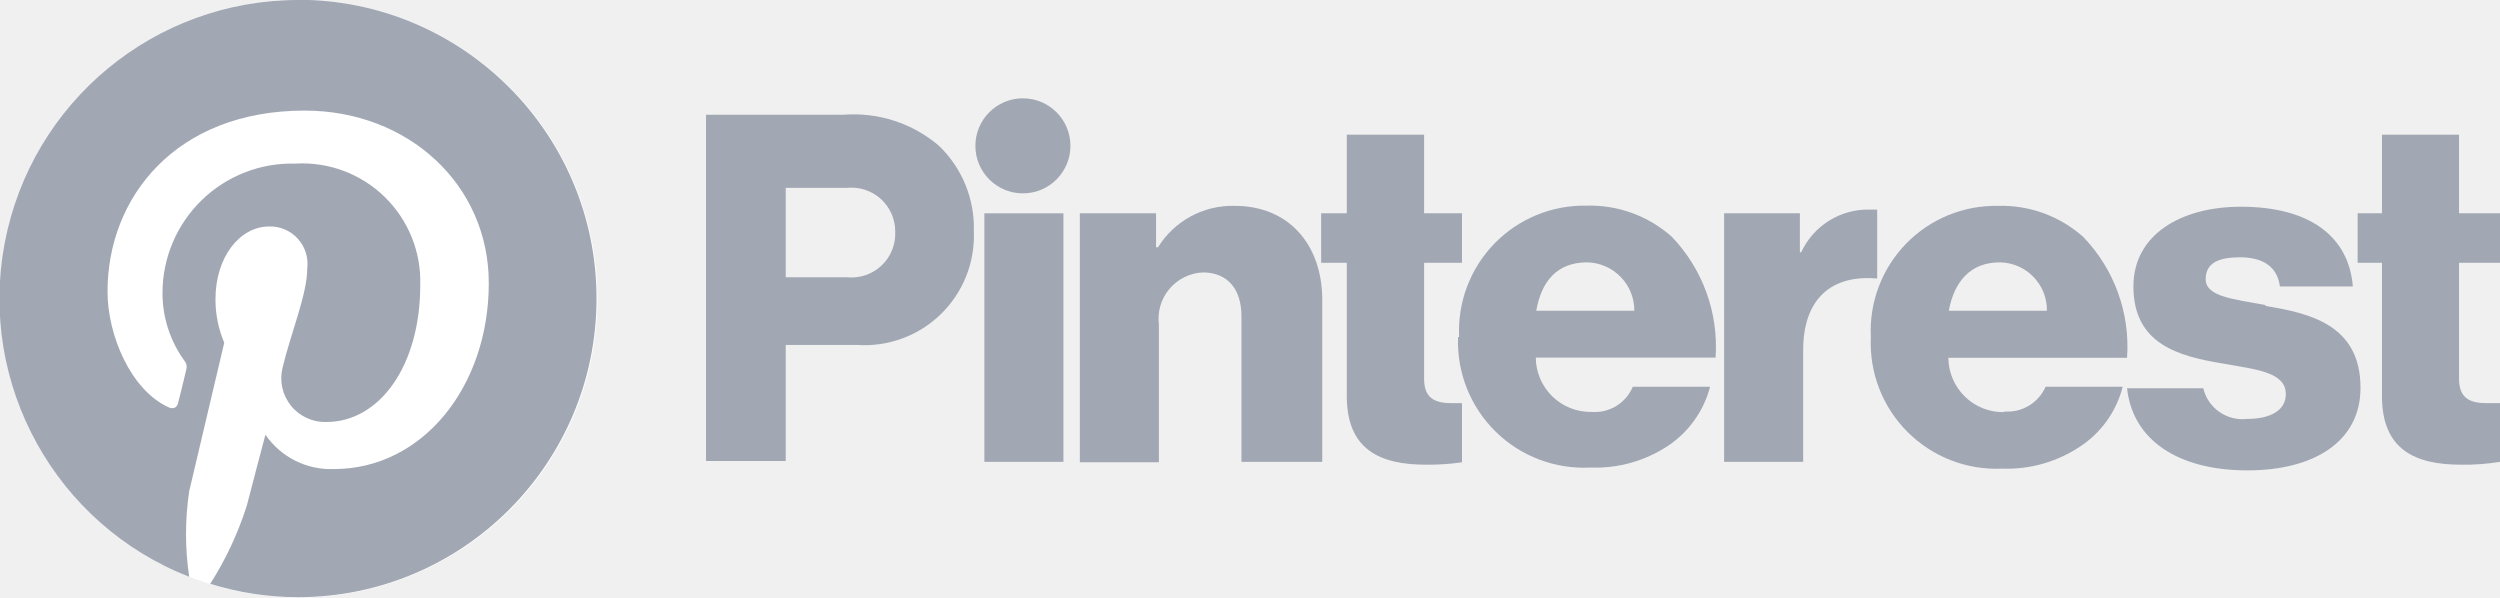
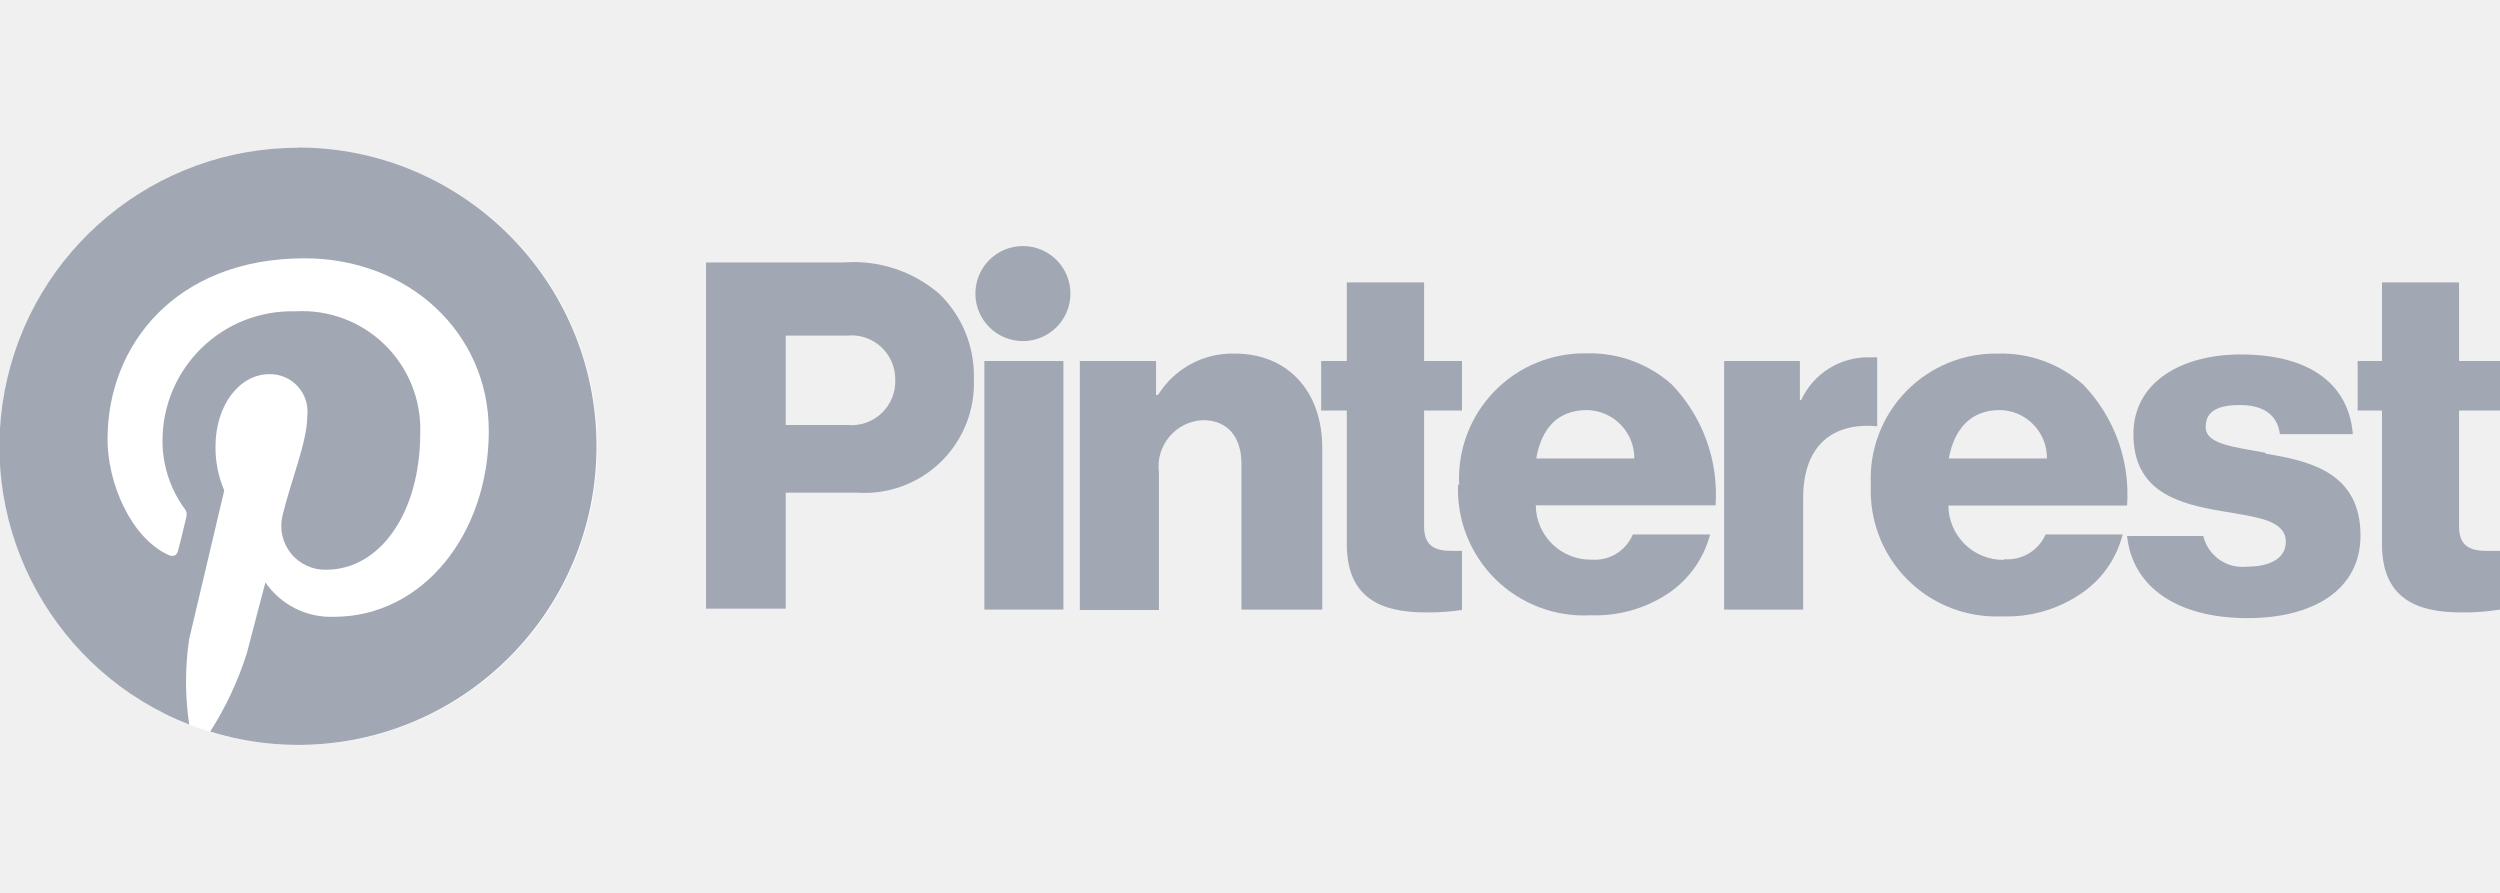
- <svg xmlns="http://www.w3.org/2000/svg" id="pinterest" width="114.16" height="27.28" viewBox="0 0 114.16 27.28">
+ <svg xmlns="http://www.w3.org/2000/svg" id="pinterest" width="70" height="25" viewBox="0 0 114.16 27.28">
  <g id="g22">
    <path id="path24" d="M49.43,10.08h3.48v1.55H53a4,4,0,0,1,3.5-1.89c2.48,0,4,1.78,4,4.3v7.39H56.81V14.78c0-1.2-.6-2-1.77-2a2.12,2.12,0,0,0-2,2.39v6.28H49.43Z" transform="translate(-0.12 -0.34)" style="fill:#a1a7b3" />
  </g>
  <g id="g26">
    <path id="path28" d="M49,7a2.17,2.17,0,1,0-2.17,2.17A2.17,2.17,0,0,0,49,7" transform="translate(-0.12 -0.34)" style="fill:#a1a7b3" />
  </g>
  <g id="g30">
    <path id="path32" d="M85.84,9.91h-.36a3.36,3.36,0,0,0-3.11,1.95h-.06V10.08H78.85V21.43h3.61v-5.1c0-2.36,1.31-3.46,3.38-3.27Z" transform="translate(-0.12 -0.34)" style="fill:#a1a7b3" />
  </g>
  <g id="g34">
    <path id="path36" d="M103.57,14.27c-1.44-.27-2.73-.38-2.73-1.18s.69-1,1.57-1,1.69.31,1.82,1.33h3.33c-.18-2.24-1.91-3.64-5.12-3.64-2.69,0-4.9,1.25-4.9,3.64,0,2.66,2.1,3.19,4.08,3.52,1.5.27,2.88.38,2.88,1.4,0,.73-.69,1.13-1.77,1.13a1.84,1.84,0,0,1-2-1.4H97.25c.25,2.34,2.3,3.75,5.5,3.75,3,0,5.16-1.29,5.16-3.77,0-2.9-2.35-3.41-4.34-3.74" transform="translate(-0.12 -0.34)" style="fill:#a1a7b3" />
  </g>
  <g id="g38">
    <path id="path40" d="M91.44,12.32a2.18,2.18,0,0,1,2.15,2.21H89.11c.25-1.35,1-2.21,2.33-2.21m.2,6.84a2.5,2.5,0,0,1-2.55-2.48h8.16a7.21,7.21,0,0,0-2-5.52,5.6,5.6,0,0,0-3.88-1.42,5.71,5.71,0,0,0-5.82,6,5.74,5.74,0,0,0,6,6,6,6,0,0,0,3.54-1A4.62,4.62,0,0,0,97.05,18H93.53a1.9,1.9,0,0,1-1.89,1.13" transform="translate(-0.12 -0.34)" style="fill:#a1a7b3" />
  </g>
  <g id="g42">
    <path id="path44" d="M114.28,18.75l-.6,0c-.78,0-1.27-.23-1.27-1.11V12.34h1.87V10.08h-1.87V6.49h-3.52v3.59h-1.11v2.26h1.11v6.09c0,2.44,1.51,3.13,3.61,3.13a10.1,10.1,0,0,0,1.78-.13Z" transform="translate(-0.12 -0.34)" style="fill:#a1a7b3" />
  </g>
  <g id="g46">
    <path id="path48" d="M66.88,18.75l-.47,0c-.77,0-1.26-.23-1.26-1.11V12.34h1.73V10.08H65.15V6.49H61.62v3.59H60.45v2.26h1.17v6.09c0,2.44,1.51,3.13,3.62,3.13a10.66,10.66,0,0,0,1.64-.11Z" transform="translate(-0.12 -0.34)" style="fill:#a1a7b3" />
  </g>
  <g id="g50">
    <path id="path52" d="M74.75,14.53a2.2,2.2,0,0,0-2.15-2.21c-1.38,0-2.09.86-2.33,2.21Zm-8,1.2a5.72,5.72,0,0,1,5.83-6,5.62,5.62,0,0,1,3.88,1.42,7.25,7.25,0,0,1,2,5.52H70.25a2.5,2.5,0,0,0,2.55,2.48A1.88,1.88,0,0,0,74.68,18h3.53a4.67,4.67,0,0,1-1.91,2.69,6,6,0,0,1-3.55,1A5.75,5.75,0,0,1,66.7,15.73Z" transform="translate(-0.12 -0.34)" style="fill:#a1a7b3" />
  </g>
  <g id="g54">
    <path id="path56" d="M38.79,13A2,2,0,0,0,41,10.92a2,2,0,0,0-2.22-2H36V13ZM32.36,5.58h6.27A6,6,0,0,1,43,7a5.2,5.2,0,0,1,1.59,3.9,5,5,0,0,1-5.36,5.19H36v5.3H32.36Z" transform="translate(-0.12 -0.34)" style="fill:#a1a7b3" />
  </g>
  <polygon id="path12" points="44.95 9.74 48.56 9.74 48.56 21.09 44.95 21.09 44.95 9.74" style="fill:#a1a7b3" />
  <g id="g58">
    <path id="path60" d="M27.4,14A13.64,13.64,0,1,1,13.76.34,13.64,13.64,0,0,1,27.4,14" transform="translate(-0.12 -0.34)" style="fill:#fff" />
  </g>
  <g id="g62">
    <path id="path64" d="M13.76.34a13.64,13.64,0,0,0-5,26.34,13.17,13.17,0,0,1,0-3.91c.25-1.07,1.6-6.78,1.6-6.78a5,5,0,0,1-.4-2c0-1.9,1.1-3.31,2.46-3.31a1.71,1.71,0,0,1,1.73,1.92c0,1.17-.74,2.92-1.13,4.54a2,2,0,0,0,2,2.47c2.43,0,4.29-2.56,4.29-6.25a5.39,5.39,0,0,0-5.7-5.55A5.91,5.91,0,0,0,7.54,13.7a5.25,5.25,0,0,0,1,3.11.42.42,0,0,1,.09.39c-.1.44-.33,1.36-.38,1.55s-.2.3-.45.18c-1.71-.79-2.77-3.28-2.77-5.28,0-4.3,3.12-8.26,9-8.26,4.73,0,8.41,3.38,8.41,7.88,0,4.7-3,8.49-7.08,8.49a3.63,3.63,0,0,1-3.12-1.57s-.69,2.61-.85,3.24A15.19,15.19,0,0,1,9.72,27a13.49,13.49,0,0,0,4,.61,13.64,13.64,0,0,0,0-27.28" transform="translate(-0.12 -0.34)" style="fill:#a1a7b3" />
  </g>
</svg>
